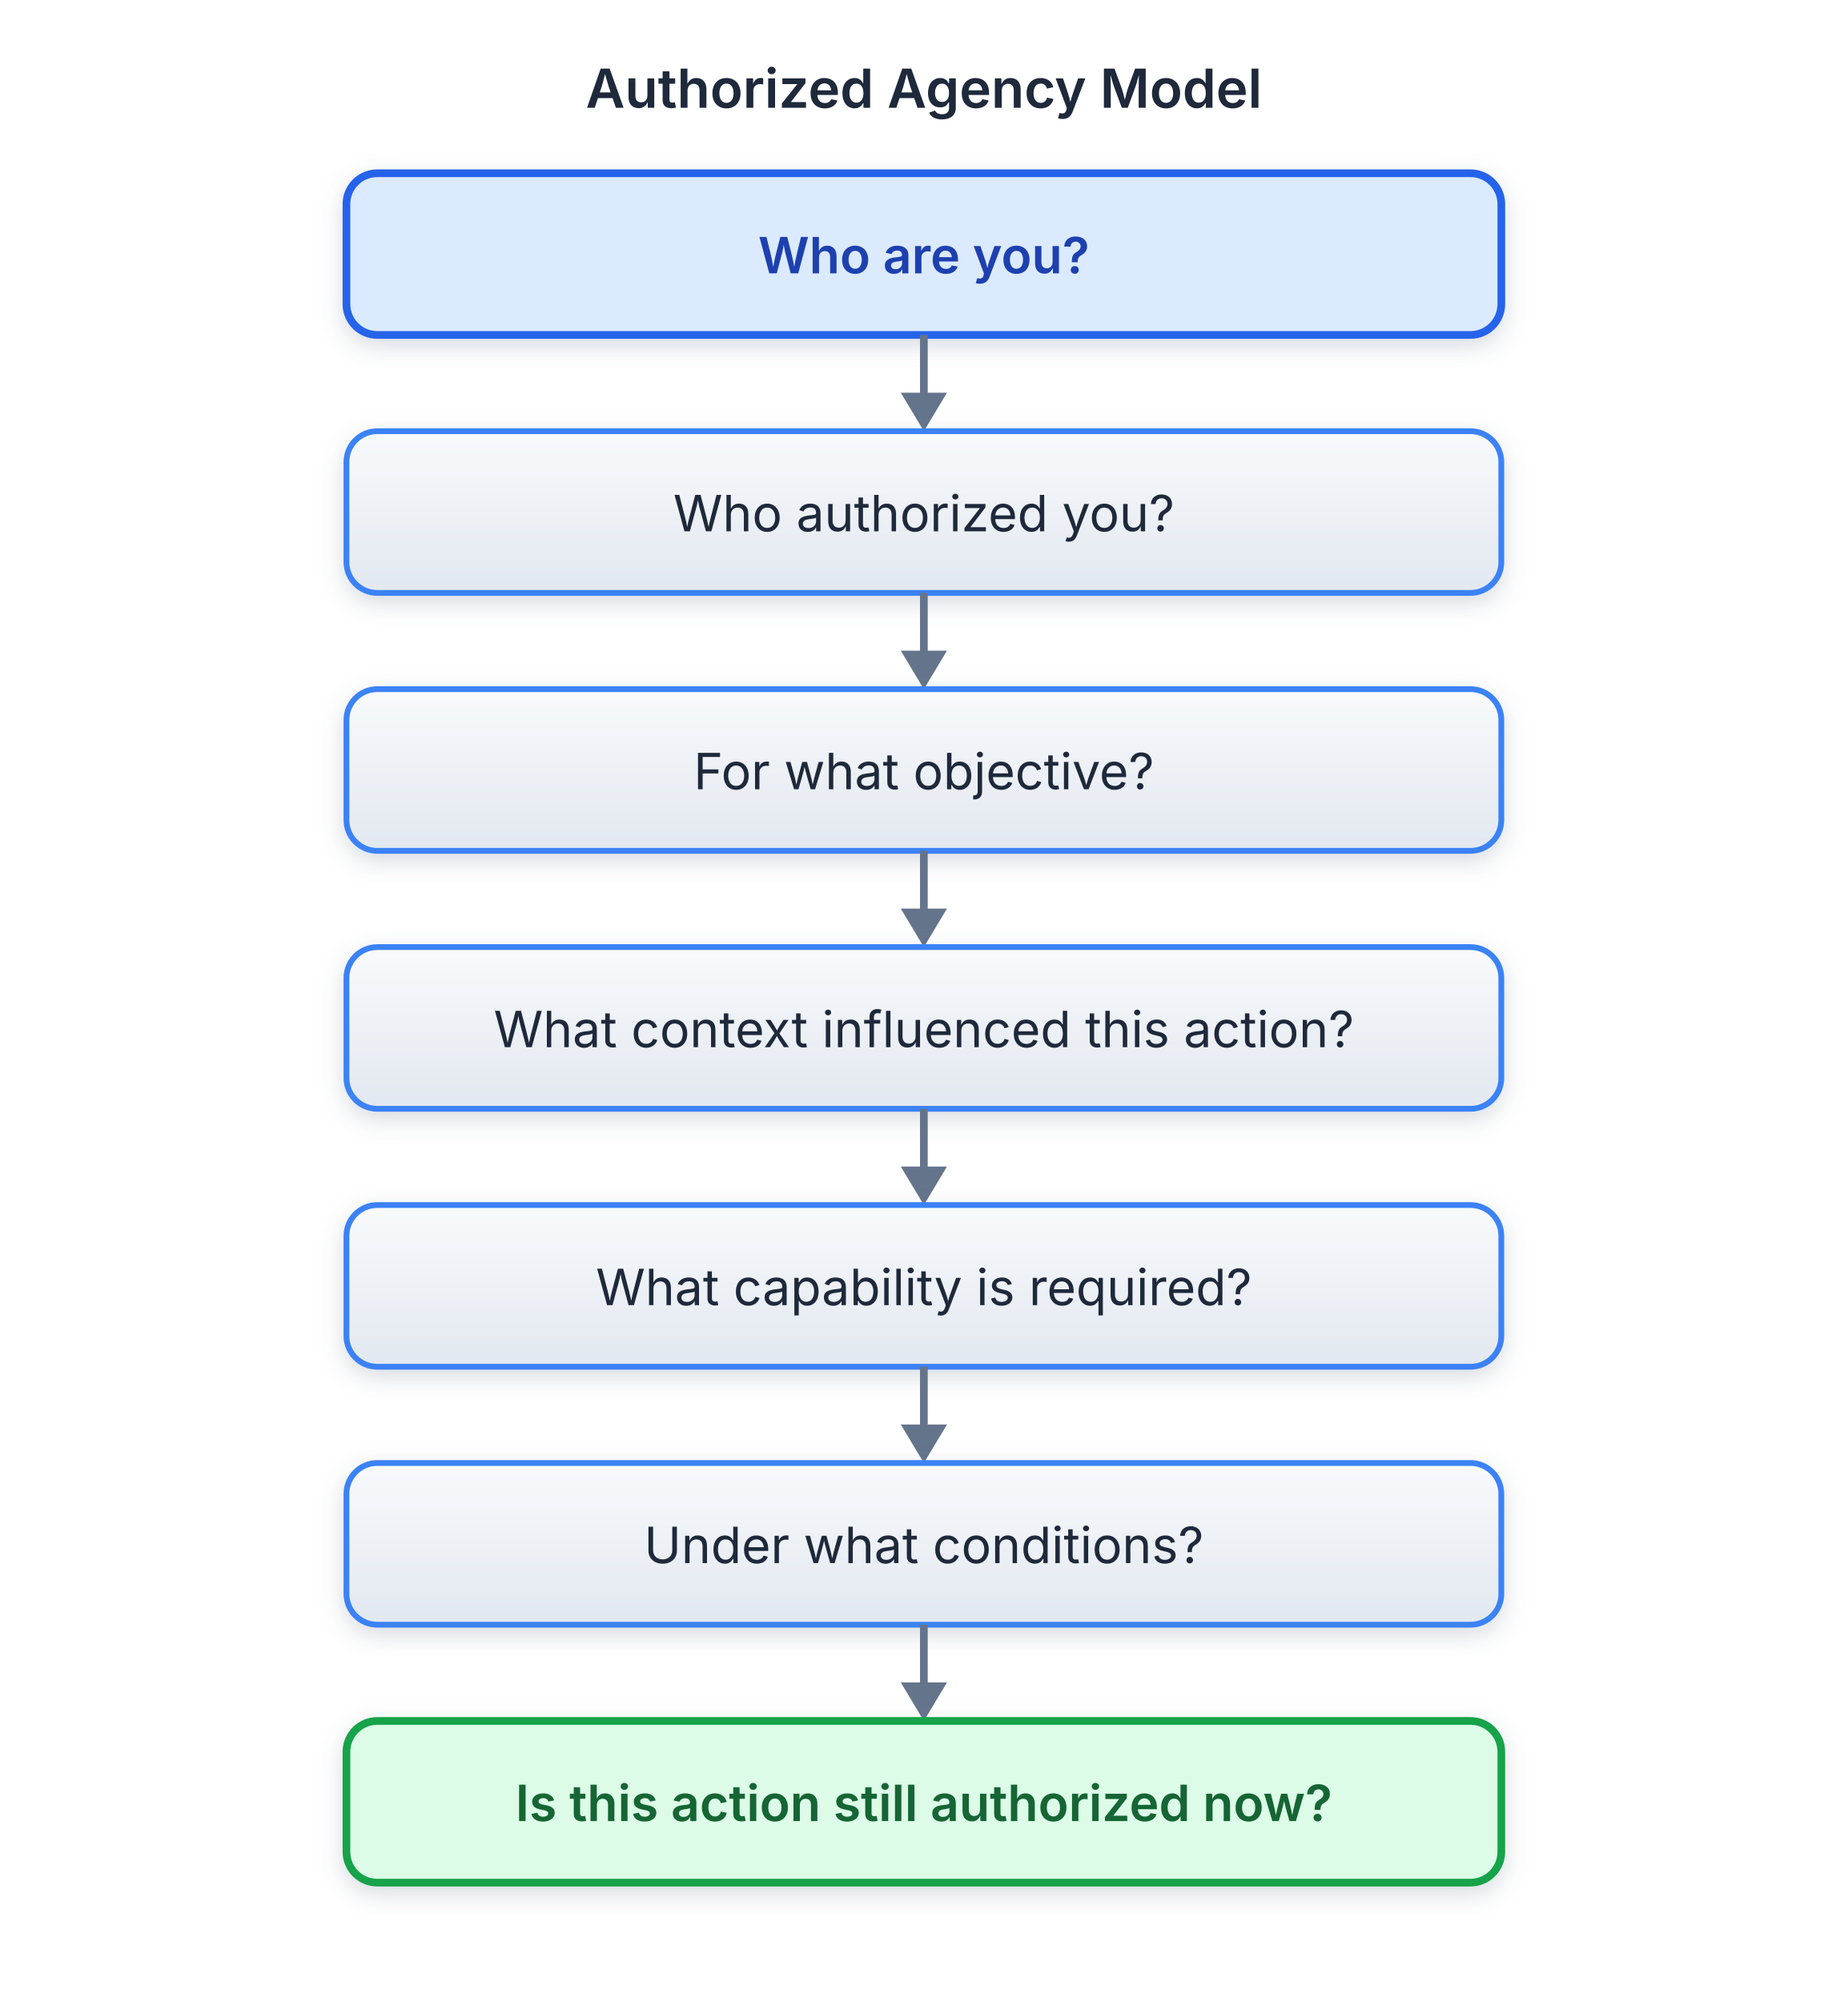
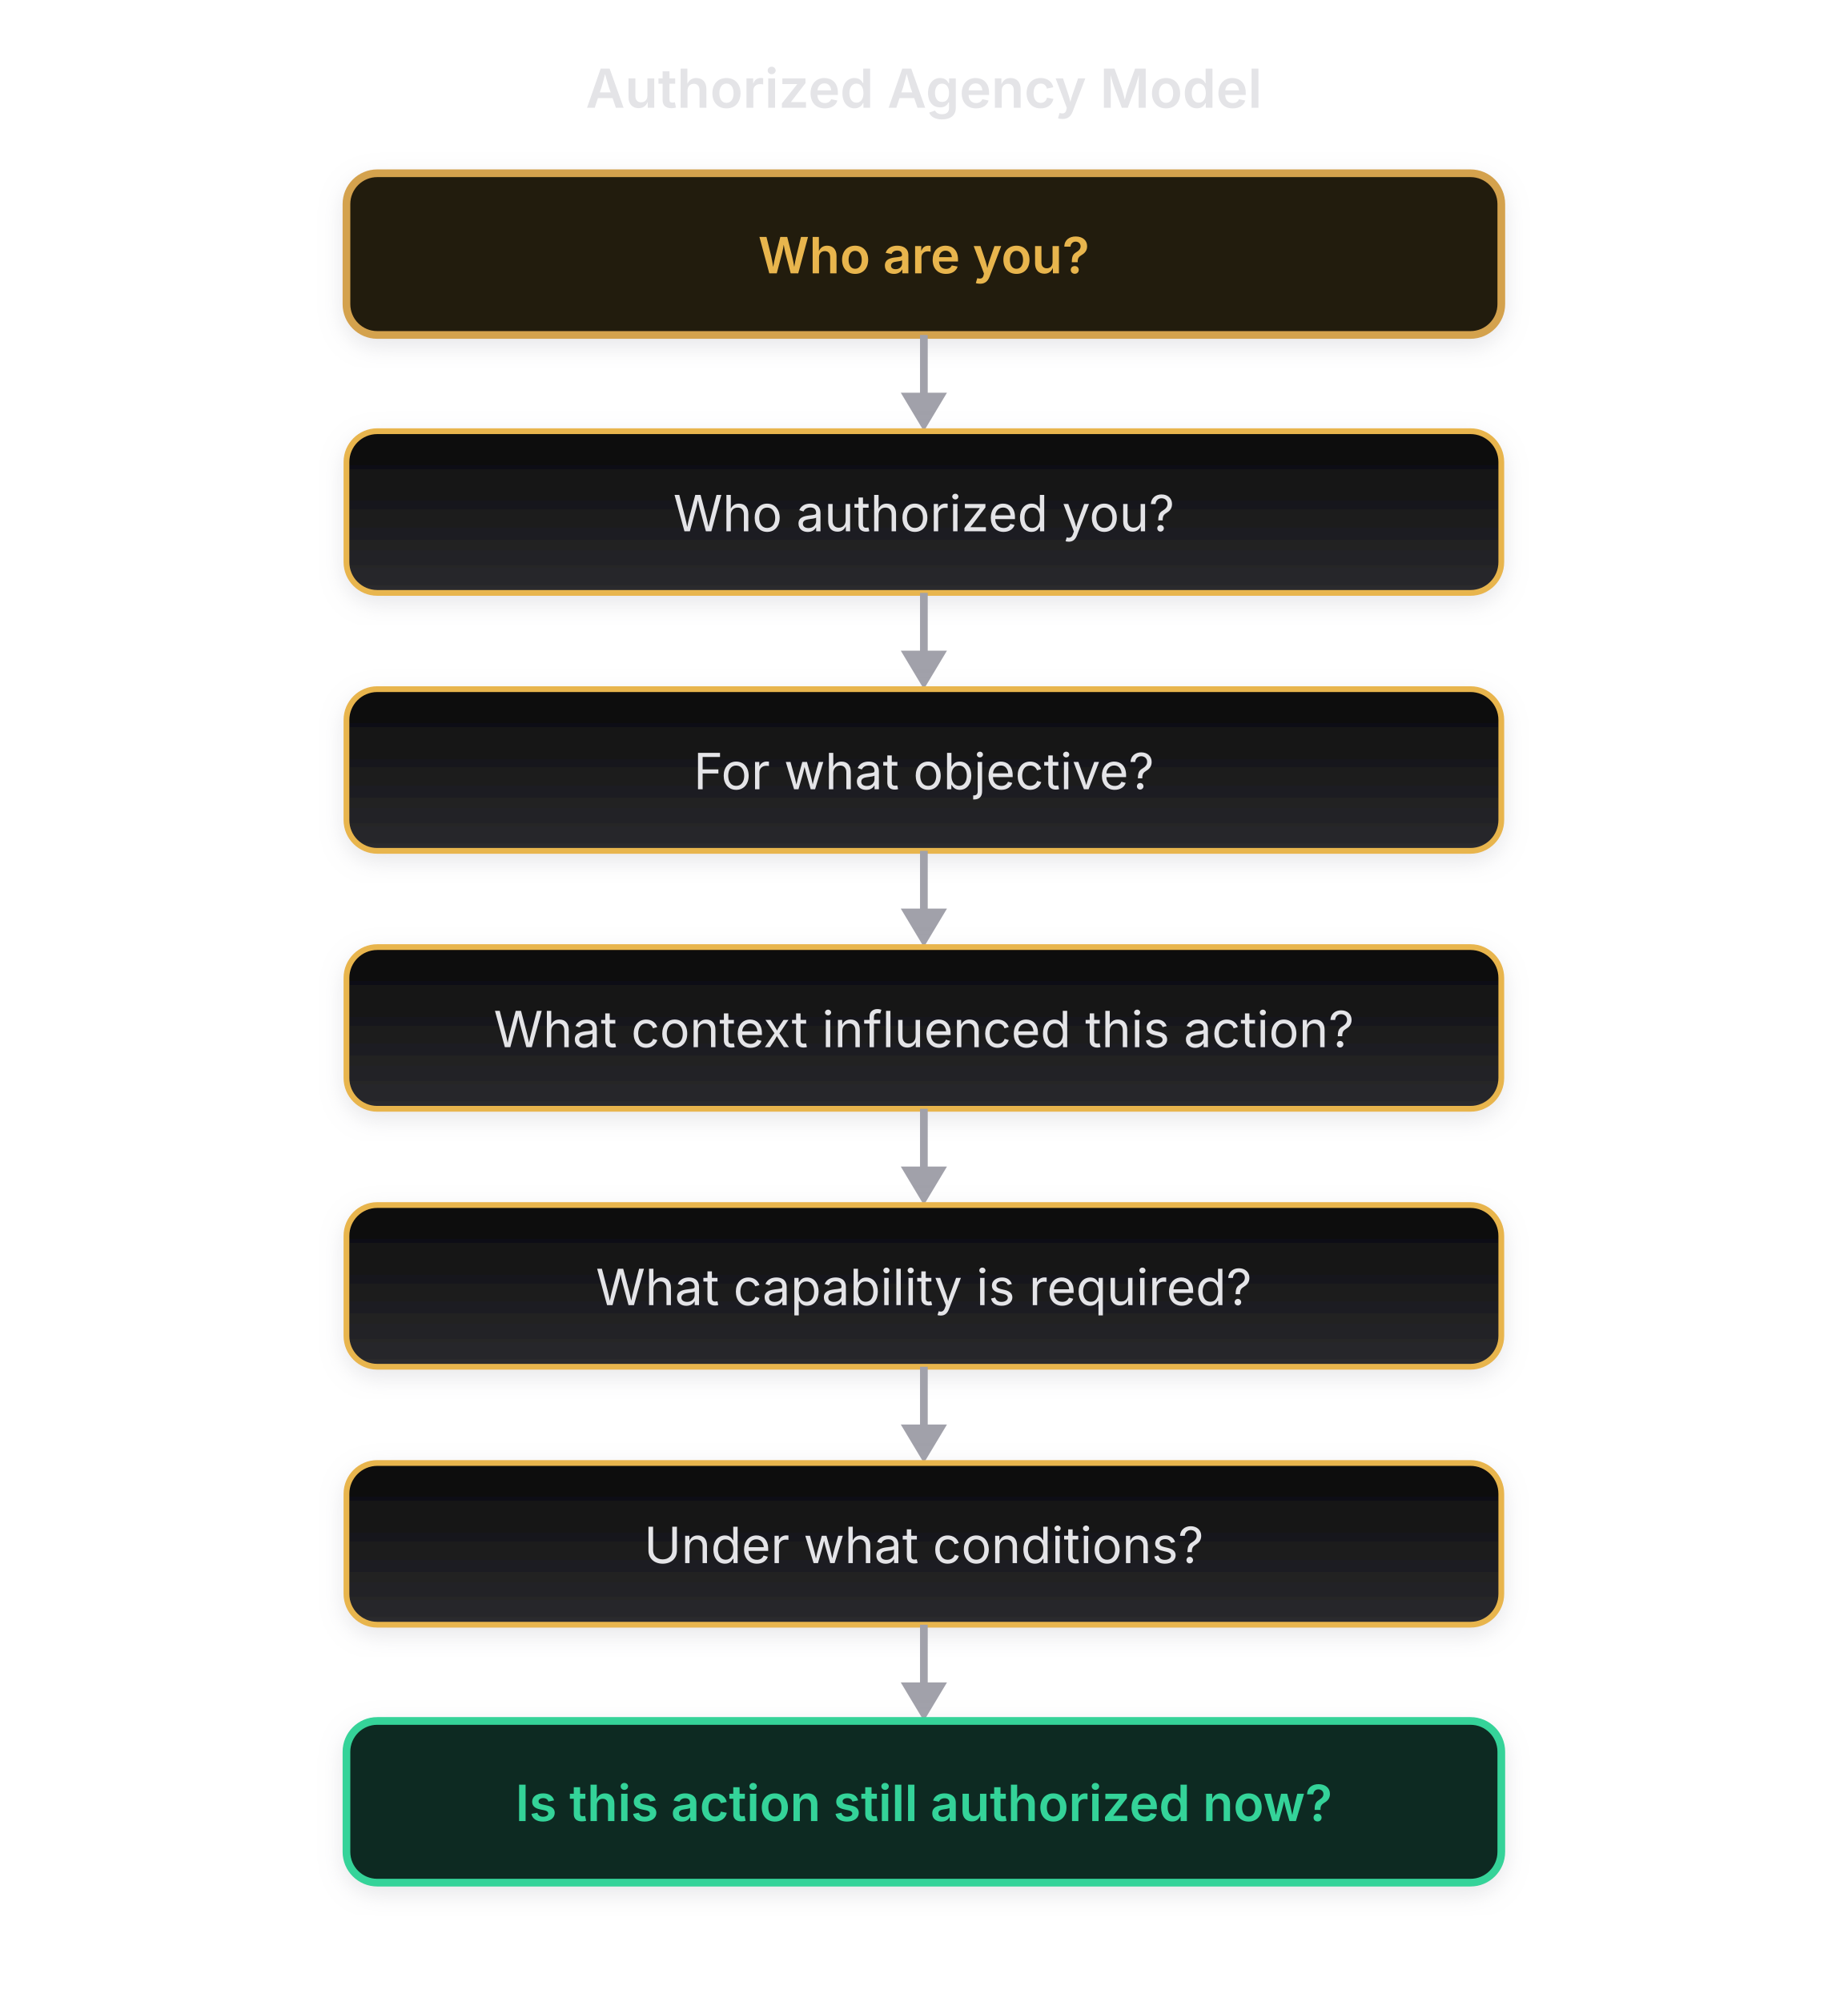
- <svg xmlns="http://www.w3.org/2000/svg" width="480" height="520" viewBox="0 0 480 520">
+ <svg xmlns="http://www.w3.org/2000/svg" style="background:#0A0A0A" width="480" height="520" viewBox="0 0 480 520">
  <defs>
    <linearGradient id="boxGrad" x1="0%" y1="0%" x2="0%" y2="100%">
-       <stop offset="0%" style="stop-color:#f8fafc;stop-opacity:1" />
-       <stop offset="100%" style="stop-color:#e2e8f0;stop-opacity:1" />
+       <stop offset="0%" style="stop-color:#0A0A0A;stop-opacity:1" />
+       <stop offset="100%" style="stop-color:#2A2A2E;stop-opacity:1" />
    </linearGradient>
    <filter id="shadow" x="-20%" y="-20%" width="140%" height="140%">
-       <feDropShadow dx="0" dy="2" stdDeviation="3" flood-color="#64748b" flood-opacity="0.25" />
+       <feDropShadow dx="0" dy="2" stdDeviation="3" flood-color="#A1A1AA" flood-opacity="0.25" />
    </filter>
  </defs>
-   <text x="240" y="28" text-anchor="middle" font-family="Inter, system-ui, sans-serif" font-size="14" font-weight="600" fill="#1e293b">Authorized Agency Model</text>
-   <g font-family="Inter, system-ui, sans-serif" font-size="13">
-     <rect x="90" y="45" width="300" height="42" rx="8" fill="#dbeafe" stroke="#2563eb" stroke-width="2" filter="url(#shadow)" />
-     <text x="240" y="71" text-anchor="middle" font-weight="600" fill="#1e40af">Who are you?</text>
-     <line x1="240" y1="87" x2="240" y2="105" stroke="#64748b" stroke-width="2" />
-     <polygon points="240,112 234,102 246,102" fill="#64748b" />
-     <rect x="90" y="112" width="300" height="42" rx="8" fill="url(#boxGrad)" stroke="#3b82f6" stroke-width="1.5" filter="url(#shadow)" />
-     <text x="240" y="138" text-anchor="middle" fill="#1e293b">Who authorized you?</text>
-     <line x1="240" y1="154" x2="240" y2="172" stroke="#64748b" stroke-width="2" />
-     <polygon points="240,179 234,169 246,169" fill="#64748b" />
-     <rect x="90" y="179" width="300" height="42" rx="8" fill="url(#boxGrad)" stroke="#3b82f6" stroke-width="1.5" filter="url(#shadow)" />
-     <text x="240" y="205" text-anchor="middle" fill="#1e293b">For what objective?</text>
-     <line x1="240" y1="221" x2="240" y2="239" stroke="#64748b" stroke-width="2" />
-     <polygon points="240,246 234,236 246,236" fill="#64748b" />
-     <rect x="90" y="246" width="300" height="42" rx="8" fill="url(#boxGrad)" stroke="#3b82f6" stroke-width="1.5" filter="url(#shadow)" />
-     <text x="240" y="272" text-anchor="middle" fill="#1e293b">What context influenced this action?</text>
-     <line x1="240" y1="288" x2="240" y2="306" stroke="#64748b" stroke-width="2" />
-     <polygon points="240,313 234,303 246,303" fill="#64748b" />
-     <rect x="90" y="313" width="300" height="42" rx="8" fill="url(#boxGrad)" stroke="#3b82f6" stroke-width="1.5" filter="url(#shadow)" />
-     <text x="240" y="339" text-anchor="middle" fill="#1e293b">What capability is required?</text>
-     <line x1="240" y1="355" x2="240" y2="373" stroke="#64748b" stroke-width="2" />
-     <polygon points="240,380 234,370 246,370" fill="#64748b" />
-     <rect x="90" y="380" width="300" height="42" rx="8" fill="url(#boxGrad)" stroke="#3b82f6" stroke-width="1.5" filter="url(#shadow)" />
-     <text x="240" y="406" text-anchor="middle" fill="#1e293b">Under what conditions?</text>
-     <line x1="240" y1="422" x2="240" y2="440" stroke="#64748b" stroke-width="2" />
-     <polygon points="240,447 234,437 246,437" fill="#64748b" />
-     <rect x="90" y="447" width="300" height="42" rx="8" fill="#dcfce7" stroke="#16a34a" stroke-width="2" filter="url(#shadow)" />
-     <text x="240" y="473" text-anchor="middle" font-weight="600" fill="#166534">Is this action still authorized now?</text>
+   <text x="240" y="28" text-anchor="middle" font-family="Geist Variable, Space Grotesk, Inter, system-ui, sans-serif" font-size="14" font-weight="600" fill="#E4E4E7">Authorized Agency Model</text>
+   <g font-family="Geist Variable, Space Grotesk, Inter, system-ui, sans-serif" font-size="13">
+     <rect x="90" y="45" width="300" height="42" rx="8" fill="#241E10" stroke="#D4A24E" stroke-width="2" filter="url(#shadow)" />
+     <text x="240" y="71" text-anchor="middle" font-weight="600" fill="#E8B54D">Who are you?</text>
+     <line x1="240" y1="87" x2="240" y2="105" stroke="#A1A1AA" stroke-width="2" />
+     <polygon points="240,112 234,102 246,102" fill="#A1A1AA" />
+     <rect x="90" y="112" width="300" height="42" rx="8" fill="url(#boxGrad)" stroke="#E8B54D" stroke-width="1.5" filter="url(#shadow)" />
+     <text x="240" y="138" text-anchor="middle" fill="#E4E4E7">Who authorized you?</text>
+     <line x1="240" y1="154" x2="240" y2="172" stroke="#A1A1AA" stroke-width="2" />
+     <polygon points="240,179 234,169 246,169" fill="#A1A1AA" />
+     <rect x="90" y="179" width="300" height="42" rx="8" fill="url(#boxGrad)" stroke="#E8B54D" stroke-width="1.5" filter="url(#shadow)" />
+     <text x="240" y="205" text-anchor="middle" fill="#E4E4E7">For what objective?</text>
+     <line x1="240" y1="221" x2="240" y2="239" stroke="#A1A1AA" stroke-width="2" />
+     <polygon points="240,246 234,236 246,236" fill="#A1A1AA" />
+     <rect x="90" y="246" width="300" height="42" rx="8" fill="url(#boxGrad)" stroke="#E8B54D" stroke-width="1.5" filter="url(#shadow)" />
+     <text x="240" y="272" text-anchor="middle" fill="#E4E4E7">What context influenced this action?</text>
+     <line x1="240" y1="288" x2="240" y2="306" stroke="#A1A1AA" stroke-width="2" />
+     <polygon points="240,313 234,303 246,303" fill="#A1A1AA" />
+     <rect x="90" y="313" width="300" height="42" rx="8" fill="url(#boxGrad)" stroke="#E8B54D" stroke-width="1.5" filter="url(#shadow)" />
+     <text x="240" y="339" text-anchor="middle" fill="#E4E4E7">What capability is required?</text>
+     <line x1="240" y1="355" x2="240" y2="373" stroke="#A1A1AA" stroke-width="2" />
+     <polygon points="240,380 234,370 246,370" fill="#A1A1AA" />
+     <rect x="90" y="380" width="300" height="42" rx="8" fill="url(#boxGrad)" stroke="#E8B54D" stroke-width="1.5" filter="url(#shadow)" />
+     <text x="240" y="406" text-anchor="middle" fill="#E4E4E7">Under what conditions?</text>
+     <line x1="240" y1="422" x2="240" y2="440" stroke="#A1A1AA" stroke-width="2" />
+     <polygon points="240,447 234,437 246,437" fill="#A1A1AA" />
+     <rect x="90" y="447" width="300" height="42" rx="8" fill="#0F2A20" stroke="#34D399" stroke-width="2" filter="url(#shadow)" />
+     <text x="240" y="473" text-anchor="middle" font-weight="600" fill="#34D399">Is this action still authorized now?</text>
  </g>
</svg>
